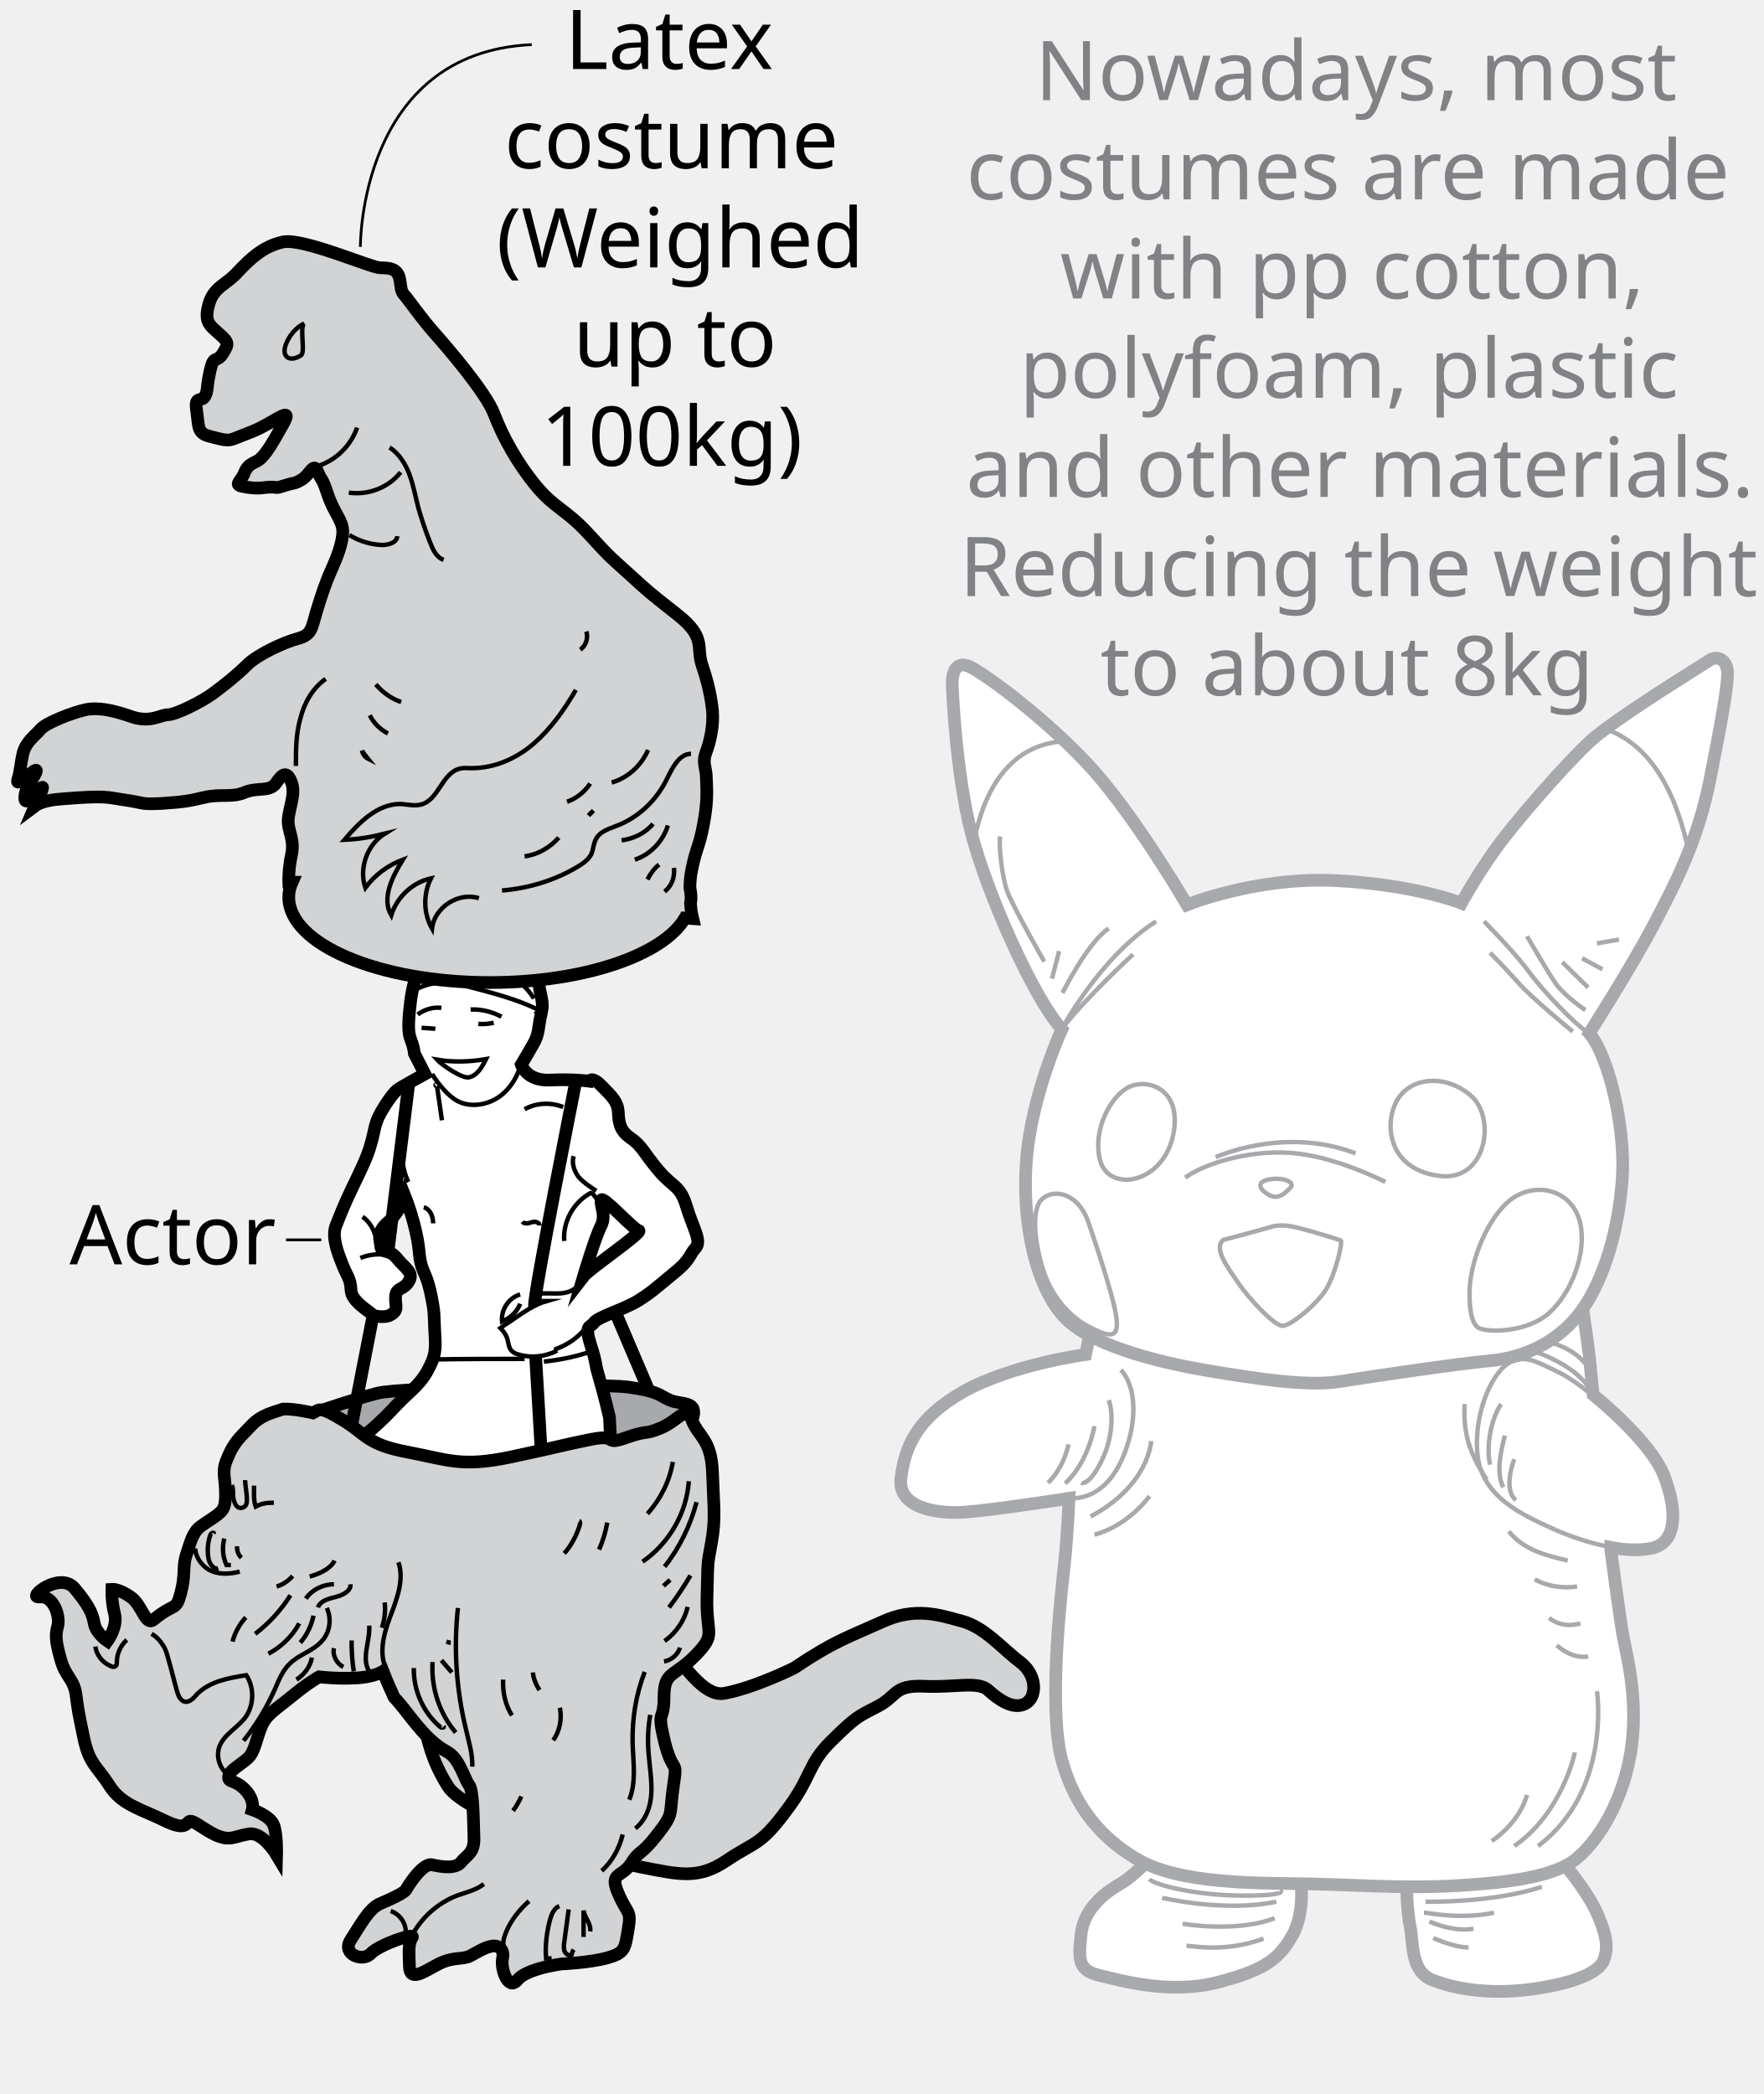
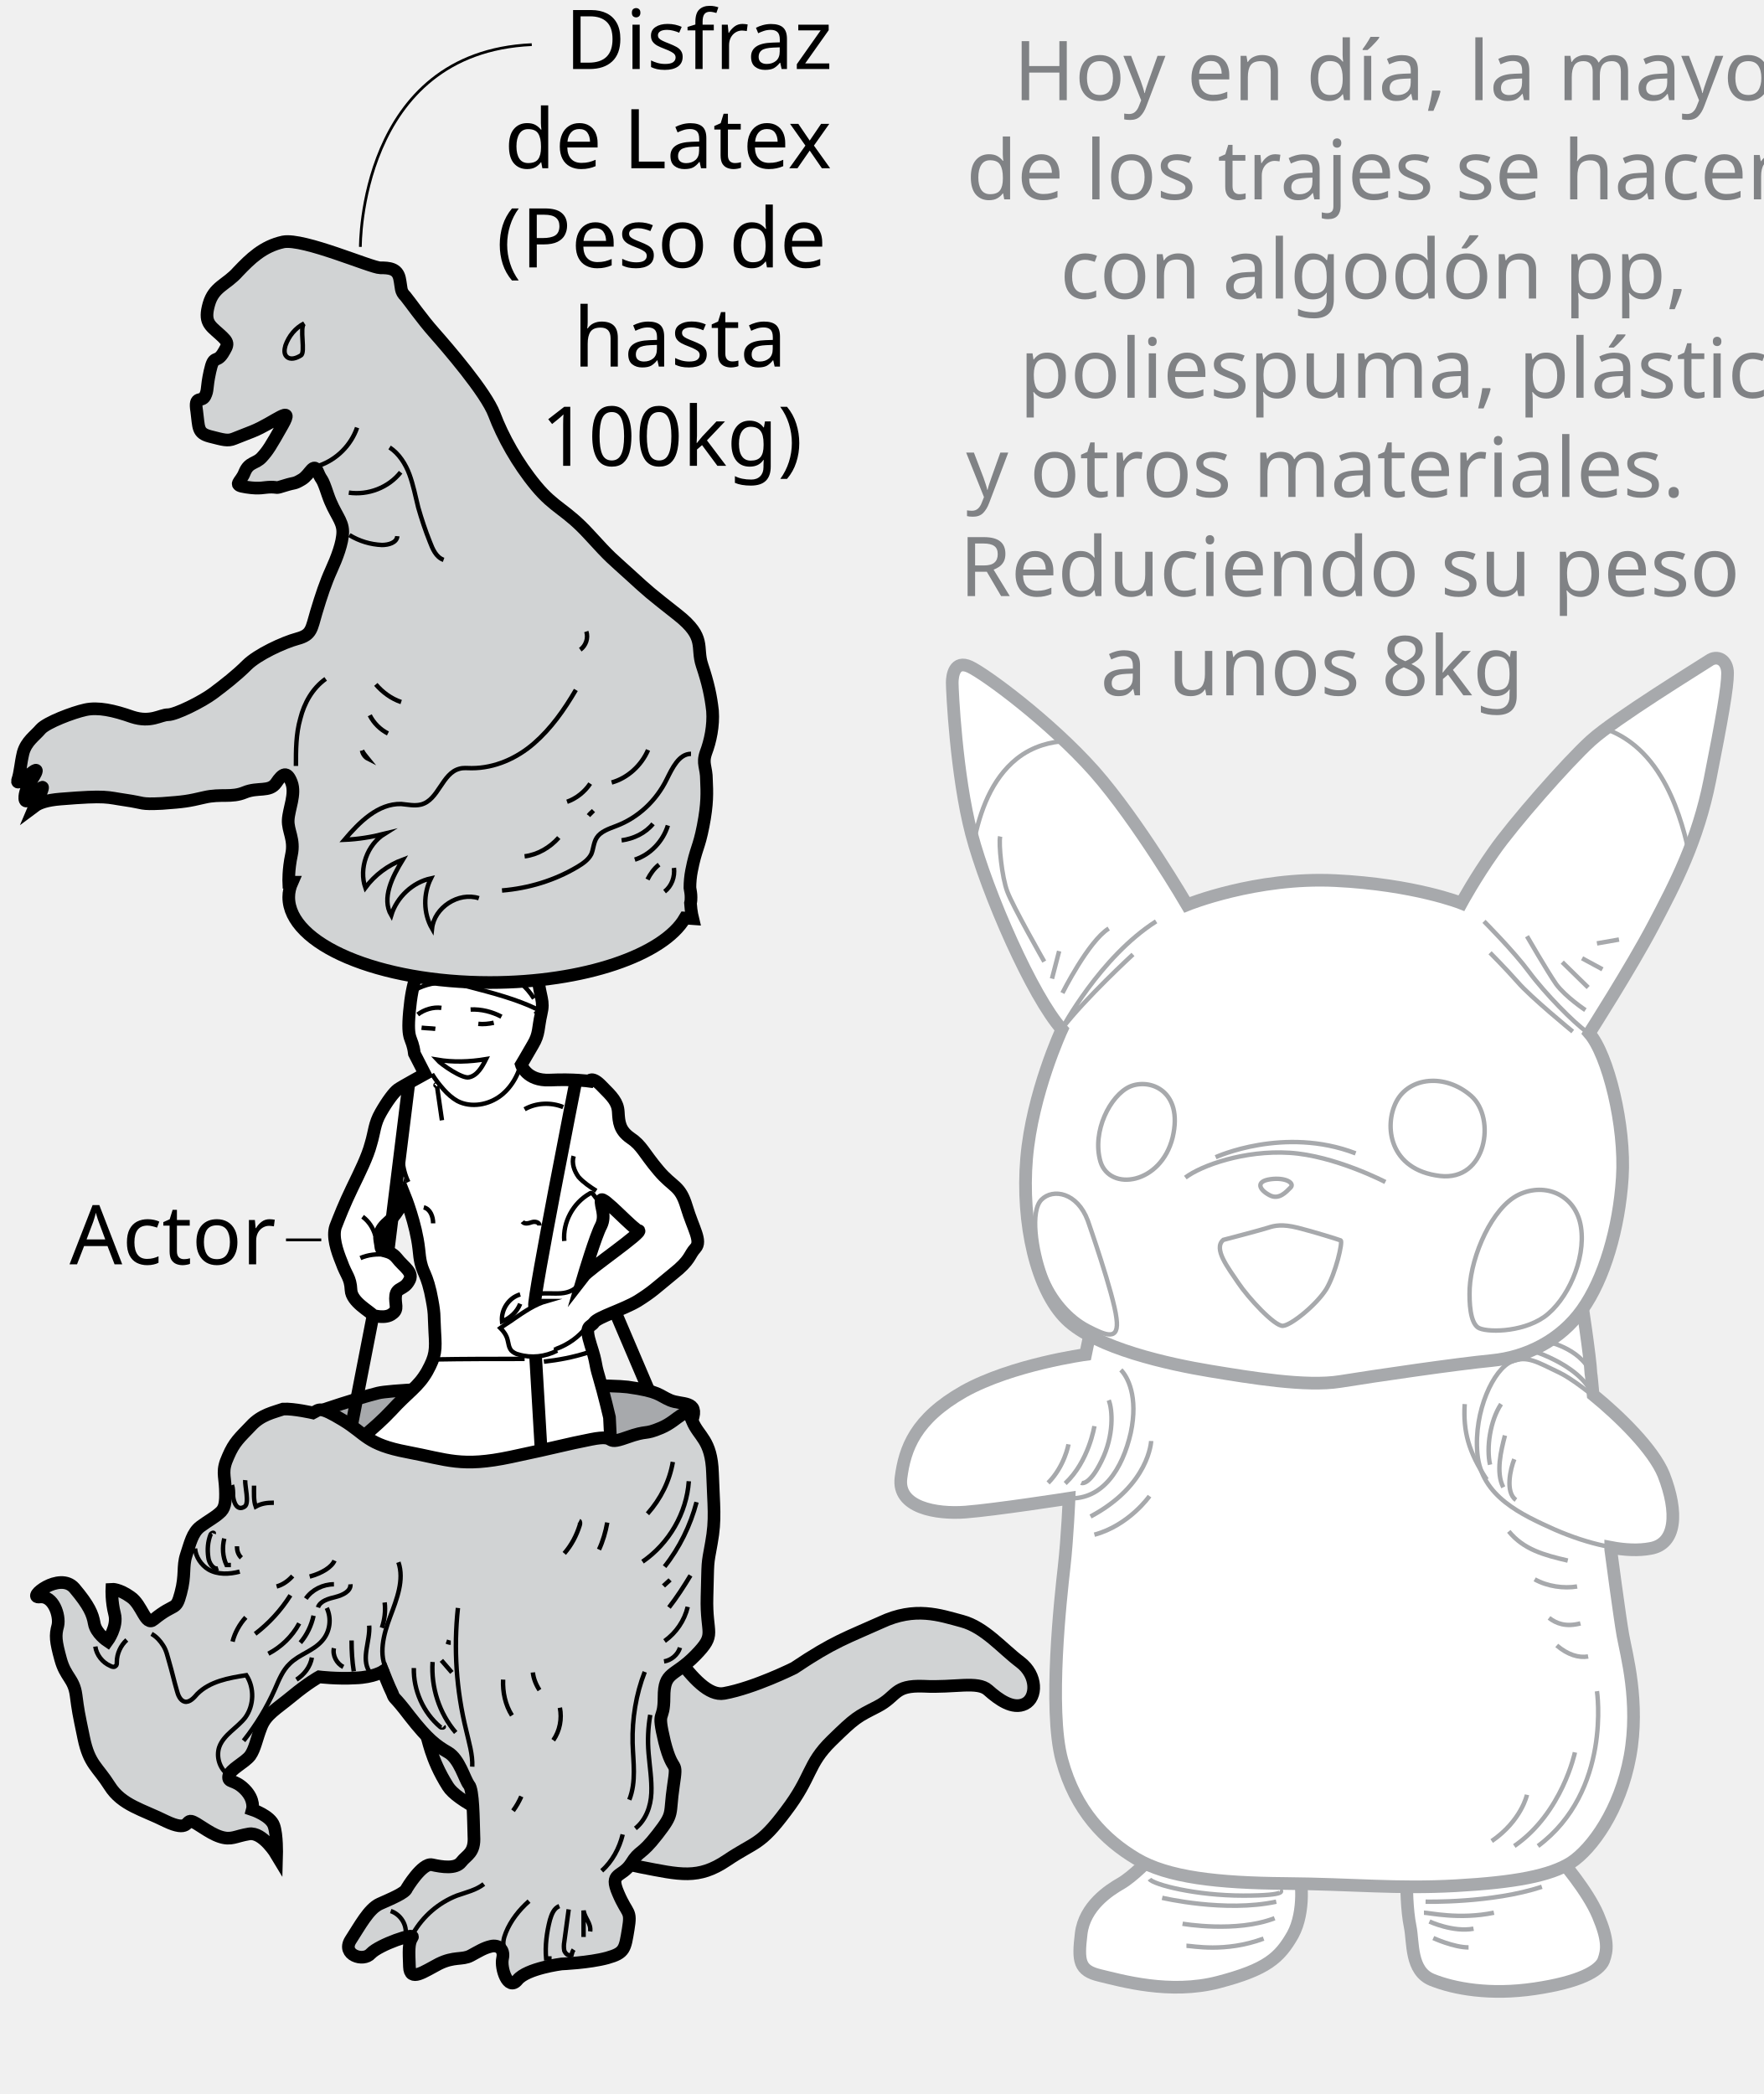
<svg xmlns="http://www.w3.org/2000/svg" version="1.1" id="Layer_1" x="0px" y="0px" viewBox="0 0 320 380" style="enable-background:new 0 0 320 380;" xml:space="preserve">
  <style type="text/css">
	.st0{fill:none;}
	.st1{fill:#A7A9AC;stroke:#000000;stroke-width:2.299;stroke-miterlimit:10;}
	.st2{fill:#D1D3D4;stroke:#000000;stroke-width:2.299;stroke-miterlimit:10;}
	.st3{fill:#FFFFFF;stroke:#000000;stroke-width:2.299;stroke-miterlimit:10;}
	.st4{fill:none;stroke:#000000;stroke-width:2.299;stroke-miterlimit:10;}
	.st5{fill:none;stroke:#000000;stroke-width:0.805;stroke-miterlimit:10;}
	.st6{fill:none;stroke:#000000;stroke-width:0.5;stroke-miterlimit:10;}
	.st7{font-family:'Roboto-Light';}
	.st8{font-size:15px;}
	.st9{fill:#FFFFFF;stroke:#A7A9AC;stroke-width:2.299;stroke-miterlimit:10;}
	.st10{fill:none;stroke:#A7A9AC;stroke-width:0.805;stroke-miterlimit:10;}
	.st11{fill:#808285;}
	.st12{font-family:'Roboto-LightItalic';}
	@keyframes baja{
		from{transform:translate(0,0);}
		to{transform:translate(0,86px);}
	}
	#animacion{
		  animation: baja 5s alternate infinite;
	}	
</style>
  <rect x="-92.8" y="16.9" class="st0" width="55.6" height="32.4" />
  <path class="st1" d="M58.5,255.9c0,0,6.1-2.1,10.1-3.1s39.6-1.8,45.3-1.1c5.8,0.8,5.6,1.5,7.7,2.4s5.3,0,4,3.6  c-1.4,3.6-12.6,13-22.7,14.5s-31.6,1.7-37.9-3.1C58.7,264.5,58.5,255.9,58.5,255.9z" />
  <path class="st2" d="M77.3,314.8c0.4,0.4,0.7,4.2,4,9.4c3.3,5.2,27.7,13.2,34.9,14.6c7.2,1.4,10.5,2.3,15.7-1.2  c5.2-3.5,6-2.6,10.7-8.9c4.8-6.3,3.9-8.5,8.3-12.8c4.4-4.3,4.6-4.3,8.3-6.2s2.9-3.9,8.4-3.7c5.6,0.3,9.8-1,11.7,0.7s4.5,3.6,6.7,2.5  s2.3-5.2-0.9-7.6s-6.4-6.3-10.5-7.4s-8.5-2.7-14.7,0.2c-6.2,2.8-8.5,3.4-15.8,8.3c0,0-7.2,3.6-12.7,4.6s-11.8-13.1-16.5-16.5  c-4.7-3.3-14.8-2.6-16.1-2.3C97.6,289,77.3,314.8,77.3,314.8z" />
  <path class="st3" d="M67.7,238.7c-0.5-0.7-3.9-2.4-4-4.6c-0.1-2.3-0.9-2.7-1.7-5c-0.9-2.2-1.7-4.7-1.1-6.5c0.7-1.8,1.6-4.1,3-7  c1.4-2.9,2.8-5.7,3.4-8c0.7-2.3,0.6-3.6,1.8-5.7c1.2-2.1,2.4-3.7,3.1-4.2s4.9-2.8,4.9-2.8l-1.9-3.7c-0.4-3.3-1.4-2-0.9-7.6  s1.6-7.8,3.1-10.3s1.3-4.4,5.3-5.6c4-1.2,8.1-0.4,10.8,2.4c2.7,2.8,3.7,3,4.1,7.1c0.4,4,1.2,4.3,0.6,6.8c-0.6,2.6-0.3,3.6-1.5,5.6  c-1.2,2.1-2.1,3.6-2.1,3.6s0.9,3,5.2,2.8c4.3-0.2,7.1,0.2,7.1,0.2s0.5-1,2.3,0.9c1.9,1.9,2.9,2.9,3,4.7s0.2,3.3,2.2,4.7  c2.1,1.4,2.4,2.7,5.1,5.9s3.9,2.6,5.1,6.6s2.8,6.2,1.6,7.5c-1.2,1.3-0.8,2.1-4.1,4.7c-3.3,2.7-3.7,3.2-6.4,4.9  c-2.7,1.6-7.2,2.9-7.9,3.9c-0.7,1-1.8,0.3-0.6,4.1c1.2,3.7,0.6,2.8,1.5,5.8s1.9,7.3,1.9,7.3l0.4,8.1c0,0-28.5,2.8-34.7,1.6  c-6.1-1.2-13.1-3.7-12.4-4.5s3.9-3,7.1-6.4c3.1-3.4,4.9-4.3,6.5-7.1c1.6-2.9,1.6-3.9,1.4-7.2s0.1-3-0.8-7.3c-1-4.3-1.7-3.2-2.1-7.8  c-0.5-4.5-2.5-9.5-2.5-9.5s-0.9,2.8-3.1,4.7s-1.4,3.1-1.3,4.4c0.1,1.3,1.5,0.4,2.9,2.1c1.3,1.7,3.2,2.6,2.2,4.2  c-0.9,1.6-2.2,1.1-2.4,2.6c-0.2,1.5,0.6,2.5-0.6,3.3C70,239.4,67.7,238.7,67.7,238.7z" />
  <path class="st4" d="M105.9,231.6c1-1.3,11-8.1,10-8.3s-6.6-6.5-6.8-5.5c-0.2,1,0.9,2.7,0,4.6C108.1,224.2,105.9,231.6,105.9,231.6z  " />
  <path class="st2" d="M56.8,256.4c1.2-0.6,1.1-1.3,5.4,1.3c4.3,2.6,4.3,4.4,11.7,5.8s9.8,2.8,18.8,0.9s9.5-2.2,14.6-3.2  c5-1,2.1,1.2,6.3-0.3c4.2-1.5,3.1-0.4,6.4-1.8s4.5-4.3,5.6-1.3c1.2,3,3.5,3.4,3.7,9.5s0.6,8.3-0.2,12.7s-0.6,2.9-0.8,9.8  c-0.2,7,1.8,6.6-2.1,10.6s-5.7,2.8-5.7,7.6c0,4.8-1.4,1.8,0.1,8.1c1.6,6.3,2.4,2.7,1.6,8c-0.8,5.4,0.2,4.8-2.9,8.8s-3.2,2.7-4.8,5.3  c-1.7,2.6-4,1.5-2.3,5.4c1.7,4,2.4,2.9,1.8,6.5s-0.6,4.3-3.8,5.2c-3.3,0.9-8.3,1.1-8.3,1.1s-6.3,0.8-8,2.9s-3.1-2.1-2.7-3.9  s-0.9-2.5-2.1-2.2c-1.3,0.3-2.2,0.9-3.7,1.7s-3,0.1-5.8,1.5c-2.7,1.4-5.2,3.3-5.3,0.5c-0.1-2.8-0.2-4.3,0.5-5.3s-6,1.3-7.5,2.9  c-1.4,1.6-5.3,0.2-3.7-2.4c1.7-2.6,3.3-5.7,5.3-6.6s4.7-2,4.9-2.8c0,0,2.8-4.7,4.6-4.3c1.8,0.4,4.3,0.8,5.3-0.5s2.5-1.6,2.3-4.7  c-0.1-3-0.1-8.4-0.9-9.3c-0.8-1-1.7-4.7-3.8-5.9c-2.1-1.2-3.7-2.4-6.9-6.5c-3.2-4.2-2.7-2.9-3.2-4.2c-0.6-1.2-1.7-4-1.7-4  s-1.7,1.1-5,1.2c-3.3,0.2-6.6-0.2-6.6-0.2s-2,1.1-4.9,3.5s-4.7,3.3-5.6,5.6c-0.9,2.3-1.1,3.9-2,5.2c-1,1.3-3.7,2.5-3.9,3.7  c-0.2,1.3,1,0.5,2.9,2.4s1.4,3.7,1.4,3.7s3.3,1.1,3.9,2.9c0.6,1.7,0.5,5.3,0.5,5.3s-2.5-4.2-5-3.8s-3.2,1.2-5.3,0.5  s-4.2-2.6-5.2-2.8s-0.4,2-4.6,0c-4.2-2.1-8-2.9-10.2-6.4s-3.7-3.9-4.7-8.7c-1-4.8-1-4.8-1.4-7.8s-1.9-3.2-2.8-6.5  c-0.9-3.3-1-4.3-0.5-6.1c0.4-1.8-0.8-5.5-3.3-5.2s3.6-4.7,6.3-1.6c2.7,3.2,3.3,4.7,3.6,6.4c0.3,1.8,2.4,3.2,2.4,3.2s1.9-2.6,1.3-4.9  s-0.5-4.5-0.5-4.5s1.3-0.1,3.4,1.4c2.1,1.4,2.7,5.4,4.2,4.1c3.9-3.2,4-1.4,4.9-4.8c0.9-3.3,0.3-4.8,1-6.9s1.1-4.1,2.6-5.2  s2.5-1.6,3.4-2.4c1-0.8,1.2-1.8,1.1-4.4c-0.1-2.5-0.7-3.3,0.5-5.9c1.1-2.6,2.1-3.4,4.1-5.5c1.9-2.1,4.2-2.5,5.9-3.1  C53.3,255.6,56.8,256.4,56.8,256.4z" />
  <path class="st5" d="M72.3,283.5c1.1,3.2-0.3,6.7-1.5,9.9c-1.2,3.2-2.2,6.9-0.5,9.9" />
  <path class="st5" d="M67,295c0.2,2.8-1.5,5.9,0,8.3" />
  <path class="st5" d="M63.8,297.7c0,1.9,0.1,3.7,0.4,5.6" />
  <path class="st5" d="M60.6,299.1c-0.3,1.3,0.5,2.8,1.7,3.4" />
  <path class="st5" d="M69.8,290.8c0.2,1.5,0,3.1-0.5,4.6" />
  <path class="st5" d="M41.2,321.9c-1.4-1.1-2-3.2-1.4-4.9c0.8-2.2,3.2-3.4,4.7-5.3c1.6-2.2,1.7-5.4,0.2-7.7c-3.2,0.5-6.6,1.1-8.9,3.4  c-0.6,0.7-1.4,1.6-2.3,1.4c-0.8-0.2-1.2-1.2-1.4-2c-0.5-1.7-0.9-3.5-1.4-5.2c-0.3-1-0.5-2.1-1.1-3c-0.5-0.8-1.2-1.6-2.1-2.1" />
  <path class="st5" d="M23,297.6c-1.1,1-1.8,2.5-1.8,4c0,0.3,0,0.6-0.2,0.7c-0.2,0.3-0.7,0.2-1,0c-1.4-0.6-2.5-2-2.7-3.5" />
  <path class="st5" d="M44.2,315.9c2.3-2.9,4.2-6,5.7-9.4c0.7-1.6,1.4-3.4,2.7-4.6c1.7-1.7,4.3-2.3,5.9-4.2c1.4-1.6,1.7-4,0.8-5.9" />
  <path class="st5" d="M54.3,294.6c-1.3,2.4-3.3,4.3-5.6,5.5" />
  <path class="st5" d="M53.8,304.8c1.4-0.9,2.5-2.3,2.8-4" />
  <path class="st5" d="M54.5,298.1c1.2-1.4,2-3.1,2.4-4.9" />
  <path class="st5" d="M46.3,296.5c2.5-1.9,4.7-4.3,6.4-7" />
  <path class="st5" d="M55.5,290.1c1.1-1.6,3.1-2.6,5.1-2.6" />
  <path class="st5" d="M57.7,291.7c0.4-1.2,2-1.6,3.2-1.9s2.8-1,2.7-2.3" />
  <path class="st5" d="M60.7,283.2c-0.5,1.2-2.3,2.3-4.5,2.9" />
  <path class="st5" d="M53.1,286c-0.8,0.9-1.8,1.6-2.9,1.9" />
  <path class="st5" d="M44.6,293.5c-1.1,1.2-2,2.8-2.4,4.4" />
  <path class="st5" d="M35.4,281c0.1,1.5,1.1,3,2.4,3.8c1.7,1,3.8,0.9,5.7,0.4" />
  <path class="st5" d="M46.1,269.6c0,1.3-0.1,2.7,0.3,3.8c1.1-0.6,2.1-0.7,3.3-0.7" />
  <path class="st5" d="M42.1,269.5c0.2,0.6,0.2,1.3,0.2,2c0.1,1.1,0.7,2.8,2.1,1.9c0.9-0.6,0-3.8,0.1-4.8" />
  <path class="st5" d="M38.8,278.3c0.1-0.3-0.5-0.1-0.6,0.2c-0.5,1.3-0.6,2.7-0.4,4.1c0.1,1,0.9,2.3,1.8,2" />
  <path class="st5" d="M40.7,279.2c-0.4,1.6-0.3,3.3,0.4,4.8c0.3,0,0.5,0,0.8,0" />
  <path class="st5" d="M43,280.6c0,0.8,0.2,1.5,0.8,2.1" />
  <path class="st5" d="M83.1,291.8c-0.8,7.4-0.3,14.9,1.5,22.2c0.5,2.2,1.2,4.4,1.1,6.6" />
  <path class="st5" d="M75.1,302.7c-0.1,4,1.7,8.1,4.8,10.7c0.2,0.2,0.8,0.1,0.6-0.1" />
  <path class="st5" d="M78.5,301.6c-0.3,4.6,1.2,9.3,4.2,12.8" />
  <path class="st5" d="M80.1,301.3c0.6,0.7,1.3,1.5,1.9,2.2" />
  <path class="st5" d="M81,297.9c0.3,0.1,0.5,0.2,0.8,0.2" />
  <path class="st5" d="M125,268.8c-0.4,5.8-3.6,11.3-8.4,14.6" />
  <path class="st5" d="M126.4,272.6c-1.1,4.2-3.1,8.3-5.8,11.7" />
  <path class="st5" d="M122.1,265.3c-0.6,3.5-2.2,6.7-4.6,9.4" />
  <path class="st5" d="M125.3,285.9c-1.2,2-2.5,4-3.9,5.8" />
  <path class="st5" d="M124.8,291.6c-0.6,2.5-2.1,4.7-4.2,6.2" />
  <path class="st5" d="M123.4,299c-0.4,1.3-1.6,2.3-2.9,2.5" />
  <path class="st5" d="M121.6,286.7c-0.4,0.4-0.8,0.7-1.2,1.1" />
  <path class="st5" d="M117,303.4c-1.6,4.1-2.3,8.5-2.2,12.9c0.1,3.5,0.7,7-0.6,10.3" />
  <path class="st5" d="M118,311.2c-0.4,2.3-0.5,4.6-0.3,7s0.6,4.8,0.5,7.2s-1,4.9-2.9,6.4" />
  <path class="st5" d="M113,332.9c-0.6,2.5-1.9,4.9-3.8,6.6" />
  <path class="st5" d="M101.5,345.9c-1,0.4-1.4,1.5-1.7,2.5c-0.6,2.3-0.9,4.7-0.7,7c0.3,0,0.7,0,1,0" />
  <path class="st5" d="M103.2,346.5c-0.3,2-0.5,3.9-0.8,5.9c-0.1,0.5-0.1,1.1,0,1.6c0.2,0.5,0.7,1,1.3,0.8c0.1-0.4,0.2-0.7,0.4-1" />
  <path class="st5" d="M105.9,351.5c0-1.6,0-3.2,0-4.8c0.2,1.4,1.4,2.3,1.2,3.8" />
  <path class="st5" d="M91.3,304.8c-0.1,2.3,0.4,4.6,1.6,6.5" />
  <path class="st5" d="M96.7,303.5c0.1,1.1,0.6,2.3,1.2,3.2" />
  <path class="st5" d="M101.6,309.9c0.4,2,0,4.2-1.2,5.9" />
  <path class="st5" d="M94.6,326c-0.4,0.9-0.9,1.8-1.5,2.6" />
  <path class="st5" d="M75,350.8c1.8-3.1,4.6-5.5,7.9-6.8c1.7-0.6,3.5-1,4.9-2.1" />
  <path class="st5" d="M91.6,353.7c-0.5-0.9-0.2-2,0.2-3c0.9-2.2,2.4-4.1,4.2-5.7" />
  <path class="st5" d="M70.9,346.8c1.8,0.6,3,2.5,2.7,4.4" />
  <path class="st5" d="M105.1,276c0.2,0.1,0.2,0.5,0.1,0.8c-0.6,1.9-1.5,3.6-2.8,5.1" />
  <path class="st5" d="M110.2,276.3c-0.3,1.7-0.8,3.4-1.5,4.9" />
  <path class="st5" d="M102.4,225.2c-0.3-3.4,1.6-6.9,4.6-8.6c0.1-0.1,0.2-0.1,0.3-0.1c0.2,0,0.3,0.2,0.4,0.3c0.3,0.4,0.6,0.8,1,1.2" />
  <path class="st5" d="M94.8,221.7c0.4,0.5,1.1,0.3,1.7,0.1s1.4,0,1.4,0.6" />
  <path class="st5" d="M76.9,219.1c1.2,0.3,1.7,1.7,1.7,2.9" />
  <path class="st5" d="M65.8,220.8c1.1,0.8,1.9,2,2.3,3.4" />
  <path class="st5" d="M65.4,228.3c1.4-0.6,3-0.8,4.6-0.6" />
  <path class="st5" d="M78.4,194.9c0.6,1,1.3,1.9,2.1,2.8c0.7,0.8,1.6,1.6,2.5,2.1c2.5,1.3,5.7,0.7,7.9-1s3.5-4.4,4-7.2" />
  <path class="st5" d="M74.7,180c1.7-1.1,3.8-1.7,5.8-1.7c1.6,0,3.2,0.4,4.7,0.8c4.2,1.1,8.5,2.2,12.4,4.1c0,0.2-0.3,0.5-0.5,0.3" />
  <path class="st5" d="M88.9,173.9c0.5-0.9,1.8-0.6,2.7,0c1.6,1,3,2.4,4.1,4" />
  <path class="st5" d="M84.3,175.4c4.8-0.8,10,1.6,12.6,5.8" />
  <path class="st5" d="M92,171.7c1.6,0.4,2.9,1.6,3.5,3.1" />
  <path class="st5" d="M85.4,183.2c1.9-0.1,3.9,0.4,5.6,1.3" />
  <path class="st5" d="M75.8,184.1c1.2-0.9,2.8-1.4,4.3-1.2" />
  <path class="st5" d="M86.8,185.8c0.9,0.1,1.9,0,2.8-0.2" />
  <path class="st5" d="M76.5,186.5c0.8,0.1,1.7,0.1,2.5,0.2" />
  <path class="st5" d="M79.3,192.3c2.9,0.5,5.9,0.4,8.9-0.1c-0.7,1.4-1.6,3-3.1,3.3C83.9,195.8,80.1,193.2,79.3,192.3z" />
  <path class="st5" d="M79.1,197c-0.1,0.1-0.1-0.2,0-0.2s0.2,0.1,0.2,0.3c0.3,2.1,0.6,4.2,0.9,6.2" />
  <path class="st5" d="M95.2,201.3c2.1-1.2,4.8-1.3,7-0.4" />
  <path class="st5" d="M104.1,209.8c-0.4,1.3,0.1,2.7,0.9,3.8c0.9,1,2.1,1.8,3.2,2.5" />
  <path class="st5" d="M74.1,214.5c-1.2-2.5-1.4-5.4-0.6-8.1" />
  <path class="st5" d="M78.7,246.7c5.5-0.1,11-0.1,16.5-0.1" />
  <path class="st5" d="M98.7,247.1c2.7-0.3,5.3-0.8,7.8-1.6" />
  <path class="st5" d="M106.5,240.7c-1.4,1.9-3.4,3.3-5.6,4.1c0-0.1,0-0.2,0-0.3" />
  <path class="st5" d="M94.4,234.9c-2.1,0.6-3.5,2.8-3.3,4.9c1.5-0.6,2.7-1.7,3.3-3.2" />
  <path class="st5" d="M101.1,245.1c-2.1,1.1-4.7,1.4-7,0.7c-0.5-0.1-1-0.4-1.3-0.7c-0.5-0.6-0.5-1.3-0.7-2c-0.2-0.8-0.7-1.5-1.3-2.1  c0.8-0.6,1.7-1.1,2.5-1.7c1.9-1.3,3.8-2.6,5.9-3.2c-0.3,0-0.7,0-1,0" />
  <path class="st5" d="M97.7,234.8c1.3-0.2,2.7,0,4.1-0.1s2.8-0.7,3.4-1.9" />
  <line class="st4" x1="98.2" y1="263.2" x2="97.2" y2="246.2" />
  <path class="st4" d="M97,237c-0.3-1.4,7.5-40.8,7.5-40.8" />
  <line class="st4" x1="74.2" y1="196.5" x2="70.4" y2="227.2" />
  <line class="st4" x1="67.7" y1="238.7" x2="63.8" y2="258.7" />
  <line class="st4" x1="111.7" y1="238.2" x2="117.8" y2="252.5" />
  <line class="st6" x1="51.9" y1="225" x2="58.3" y2="225" />
  <text transform="matrix(1 0 0 1 12.6177 229.4367)" class="st7 st8">Actor</text>
  <g>
    <g>
      <path class="st9" d="M209,336.8c-0.1,0.4-3.5,3.8-5.6,5s-6.6,4.1-7.2,9.1c-0.6,5-0.4,6.7,3.4,7.6c3.8,0.9,12.7,3.5,21.5,1.2    s11.1-4.4,13.5-8.6c2.3-4.2,1.6-10.7,1-11.1C235.1,339.4,209,336.8,209,336.8z" />
      <path class="st9" d="M255.3,340.4c-0.1,1.8,0,6.3,0.6,9.2c0.6,2.9,0,8.1,4,9.7c4,1.6,10.5,2.8,18.6,1.6s11.7-3.2,12.5-5.1    c0.7-1.9,0.9-3.7-1-8.2s-6.7-10-6.7-10L255.3,340.4z" />
      <path class="st9" d="M301.9,267.6c-1.9-4.6-7.9-10.5-12.8-14.5c-0.2-2-0.3-3.4-0.4-3.9c-0.1-2.8-1.8-13.8-1.8-13.8l-89.2,7    l-0.7,3.4c0,0-13.3,1.8-22.1,6.7c-8.8,5-10.7,10.3-11.4,15.7c-0.7,5.4,6.4,6.6,11.7,6.2s18.8-2.5,18.8-2.5s-0.3,7.2-0.9,12.5    c-0.6,5.3-2.9,25.8-0.4,35s7.8,14.5,13.5,17.9s14.8,4.4,27.1,4.5s20.2,1,30.9,0.4c10.7-0.6,17.1-1.8,20.9-4.2    c3.8-2.5,8.9-9.5,10.7-19.3c1.8-9.8-0.7-18.6-1.3-22c-0.6-3.4-2.2-15.5-2.2-15.5s0-0.1,0-0.4c2.6,0.5,5.1,0.6,7.2,0.2    C304.2,280.2,304.6,274.5,301.9,267.6z" />
      <path class="st10" d="M203.4,248.6c1.2,1.2,3.2,4.8,1.8,11.4c-1.5,6.6-5.1,12.2-11.3,11.9" />
      <path class="st10" d="M274.3,247.1c-3.2,1.3-6.9,8.9-6.2,16.7c0.7,7.8,8.1,11.1,14.1,13.8c6,2.6,12.3,4.1,17.1,3.4    c4.8-0.7,5.3-6.4,2.5-13.3S287,251,283,249.1S277.1,245.9,274.3,247.1z" />
      <path class="st9" d="M215.4,164.2c0,0-8.8-15.1-16.8-24.2c-8.1-9.1-19.8-17.7-22.6-19s-3.2,1.6-3.2,2.9s0.7,16.7,3.5,27.4    s11.1,29.6,16.4,35.5c0,0-5.4,11.6-6.4,23.4s1.8,23.9,7.2,29.2s18.8,8.2,26.1,9.4s17.4,2.9,23.6,1.9c6.2-1,21.2-3.2,27.5-3.8    c6.3-0.6,12.5-3.7,16.4-9.2c4-5.6,6.7-14.7,7.3-24c0.6-9.4-2.6-22.3-6-26.2c0,0,7.6-11.9,11.6-19.5s8.1-15.4,10.3-26.5    c2.2-11.1,3.2-16.8,3.2-19.3s-1.9-3.4-3.4-2.3c-1.5,1-17,10.5-21.4,14.5s-14.2,15.2-17.6,20.1c-3.4,4.8-5.9,9.4-5.9,9.4    s-8.5-3.4-22.9-4.1S215.4,164.2,215.4,164.2z" />
      <path class="st10" d="M313.4,122c0-2.5-1.9-3.4-3.4-2.3c-1.3,0.9-12.9,8-18.9,12.5c3.1,1,7.1,3.4,10.3,8.7c2.7,4.4,4.2,9.7,5,13.4    c1.5-3.9,2.9-8.1,3.8-13C312.4,130.2,313.4,124.5,313.4,122z" />
      <path class="st10" d="M176,121c-2.8-1.3-3.2,1.6-3.2,2.9s0.7,16.7,3.5,27.4c0.1,0.5,0.3,1,0.4,1.6c1.1-5.6,3.2-11.5,7.8-15.2    c3-2.4,6.4-3.1,8.7-3.2C186,127.6,178.2,122,176,121z" />
      <path class="st10" d="M287.9,187.2c-2.2-1.5-7.6-7-10.4-10.8s-8.2-9.2-8.2-9.2" />
      <path class="st10" d="M212.8,206.4c2-8.5-4.2-10.8-7.8-9.2c-3.5,1.6-6.9,8.1-5.3,13.6C201.4,216.3,210.7,214.9,212.8,206.4z" />
      <path class="st10" d="M267,198.9c-4.8-4.2-11.3-3.4-13.6,1s-1.3,12.4,7.9,13.5C269.8,214.4,271.5,202.9,267,198.9z" />
      <path class="st10" d="M230.4,216.9c-1.9-1-2.6-2.5,0.1-2.9c2.8-0.4,4.5,0.7,3.7,1.5S232.1,217.8,230.4,216.9z" />
      <path class="st10" d="M215.1,213.7c2.9-2.2,10.7-5,18.9-4.5s17.4,5.3,17.4,5.3" />
      <path class="st10" d="M222,225c0,0,6.9-1.8,8.1-2.2c1.2-0.4,2.6-0.7,5.4,0c2.8,0.7,7.3,2.1,7.8,2.3c0.4,0.3-0.9,5.9-2.6,8.8    c-1.8,2.9-6.4,6.6-7.9,6.7c-1.5,0.1-6.3-5.1-8.1-7.8S220.1,226.6,222,225z" />
      <path class="st10" d="M197.4,221.5c-1.9-5.1-6.3-5.9-8.4-3.8c-2.1,2.1-1,9.2,0.6,13.6s4.8,7.8,7.9,9.4c3.1,1.6,5.7,2.8,5.1-1.5    C202.1,234.9,197.4,221.5,197.4,221.5z" />
      <path class="st10" d="M266.7,233.8c0.3-6,4.1-14.7,8.9-17s10.4,0,11.3,5.9s-2.5,13.3-6.7,16.3c-4.2,2.9-10.7,2.8-12,1.9    C266.8,239.9,266.6,236.5,266.7,233.8z" />
      <path class="st10" d="M277.1,244.8c0,0,9.5,2.6,11.9,8.3" />
      <path class="st10" d="M280.5,243.4c0,0,6.1,1.1,8.2,5.7" />
      <path class="st10" d="M265.8,254.8c-0.3,5,0.7,8.7,4,13.7" />
      <path class="st10" d="M272.4,254.8c-2,3-2.7,8-2,11" />
      <path class="st10" d="M273.1,260.5c-0.7,2.7-1.7,6.7-0.3,9.4" />
      <path class="st10" d="M274.8,264.8c-0.7,1.7-1.7,6,0.3,7.4" />
      <path class="st10" d="M201.2,254.1c0.7,1.7,1,6.4-1.3,11c-2.3,4.7-3.7,4-3.7,4" />
      <path class="st10" d="M198.6,258.8c0,0-1,6.4-5.3,10.4" />
      <path class="st10" d="M193.9,262.1c0,0-0.7,4-3.7,7" />
      <path class="st10" d="M273.8,277.9c2.7,3.3,6.4,4.3,10.7,5.3" />
      <path class="st10" d="M278.5,286.6c2.3,1.3,5.3,1.7,7.7,1.3" />
      <path class="st10" d="M281.1,293.6c1.3,1,3,1.7,5.7,1" />
      <path class="st10" d="M282.5,298.6c2,1.7,4,2.3,5.7,2" />
      <path class="st10" d="M289.8,306.9c0,0,2.7,18.1-10.7,28.1" />
      <path class="st10" d="M285.8,318c0,0-2.3,11-11,17" />
      <path class="st10" d="M277.1,325.7c0,0-1,4.7-6.4,8.4" />
      <path class="st10" d="M208.9,261.5c0,0-0.3,8-11,13.7" />
      <path class="st10" d="M208.6,271.5c0,0-3.7,5.3-10,7" />
      <path class="st10" d="M220.6,210c0,0,12.4-5.7,25.4-0.7" />
      <path class="st10" d="M270.4,172.9c0,0,2.7,2.7,5,5.3c2.3,2.7,10,9,10,9" />
      <path class="st10" d="M277.1,169.9c0,0,3.7,6.4,5.3,8.7c1.7,2.3,5.3,4.7,5.3,4.7" />
      <line class="st10" x1="283.5" y1="174.6" x2="288.2" y2="179.2" />
      <line class="st10" x1="287.1" y1="173.9" x2="290.8" y2="175.9" />
      <line class="st10" x1="289.8" y1="171.2" x2="293.8" y2="170.5" />
      <path class="st10" d="M181.5,151.8c-0.3,1.3,0.3,7.4,1.3,10c1,2.7,6.7,12.7,6.7,12.7" />
      <line class="st10" x1="192.2" y1="172.6" x2="190.9" y2="177.6" />
      <path class="st10" d="M201.2,168.5c-3.7,2.3-8.4,11.7-8.4,11.7" />
      <path class="st10" d="M205.6,173.2c0,0-8.7,8-12.9,13.5c0,0,6.9-13,17.1-19.5" />
      <path class="st10" d="M208.6,341c0.7,1,8.4,3,17,3s6.7-1,6.7-1" />
      <path class="st10" d="M210.9,344.4c0,0,11.4,2.7,20.7,0.7" />
      <path class="st10" d="M214.6,349.1c0,0,9.7,1.7,16.7-1" />
      <path class="st10" d="M215.3,353.1c1,0,7,1.3,14-1.3" />
      <path class="st10" d="M258.7,345.1c0,0,12,0.3,21.1-2.7" />
      <path class="st10" d="M258.4,347.1c1,0,6.4,1.3,12.7,0" />
      <path class="st10" d="M259.4,348.7c0,0,4.3,2,8,1.3" />
      <path class="st10" d="M260.1,351.7c0,0,3.7,1.7,6.4,1.7" />
    </g>
  </g>
  <rect x="172.1" y="6.9" class="st0" width="137.5" height="147.6" />
-   <text transform="matrix(1 0 0 1 183.9472 18.1756)" class="st11 st7 st8"> Nowadays, most </text>
-   <text transform="matrix(1 0 0 1 175.3486 36.1756)" class="st11 st7 st8">costumes are made </text>
-   <text transform="matrix(1 0 0 1 192.3661 54.1756)" class="st11 st7 st8">with pp cotton, </text>
-   <text transform="matrix(1 0 0 1 185.0126 72.1756)" class="st11 st7 st8">polyfoam, plastic </text>
-   <text transform="matrix(1 0 0 1 175.312 90.1756)" class="st11 st7 st8">and other materials. </text>
-   <text transform="matrix(1 0 0 1 174.1367 108.1756)" class="st11 st7 st8">Reducing the weight </text>
-   <text transform="matrix(1 0 0 1 199.6757 126.1756)" class="st11 st7 st8">to about 8kg</text>
+   <text transform="matrix(1 0 0 1 183.9472 18.1756)" class="st11 st7 st8">Hoy en día, la mayoría</text>
+   <text transform="matrix(1 0 0 1 175.3486 36.1756)" class="st11 st7 st8">de los trajes se hacen</text>
+   <text transform="matrix(1 0 0 1 192.3661 54.1756)" class="st11 st7 st8">con algodón pp,</text>
+   <text transform="matrix(1 0 0 1 185.0126 72.1756)" class="st11 st7 st8">poliespuma, plástico</text>
+   <text transform="matrix(1 0 0 1 175.312 90.1756)" class="st11 st7 st8">y otros materiales.</text>
+   <text transform="matrix(1 0 0 1 174.1367 108.1756)" class="st11 st7 st8">Reduciendo su peso </text>
+   <text transform="matrix(1 0 0 1 199.6757 126.1756)" class="st11 st7 st8">a unos 8kg</text>
  <g id="animacion">
    <g>
      <path class="st5" d="M47.5,55.2c0.5-2.4,2.3-4.5,4.7-5.2" />
      <path class="st5" d="M51.7,46.7c1.3-0.7,2.9-1.1,4.4-1" />
      <path class="st5" d="M63,49.2c0.9,0.4,1.7,1,2.4,1.8" />
      <path class="st5" d="M68.6,54.9c1.2,0.7,2.1,1.8,2.7,3" />
      <path class="st5" d="M118.7,163.2c-0.9,0.6-1.7,1.3-2.6,1.9" />
      <path class="st5" d="M111.8,160.2c-0.5,2.1-2.1,4-4.1,4.8" />
      <path class="st5" d="M105.9,168.9c-0.6,0.3-1.2,0.5-1.8,0.8" />
      <path class="st5" d="M103.2,163.4c0.4-1.2,1.3-2.3,2.4-2.9" />
      <path class="st5" d="M111,167.6c0.9,0.2,1.9-0.6,2-1.5" />
      <path class="st5" d="M114.9,158.9c0.4-0.2,0.8-0.4,1.2-0.6c-0.4,0.1-0.8,0.2-1.2,0.3" />
      <g>
        <path class="st2" d="M128.1,136.6c0.8-2.1,1.4-4.9,1.2-7.6c-0.3-2.7-0.8-5-1.9-8.3c-1.1-3.3,0.8-5-4.4-9.1     c-5.2-4.1-5.2-4.1-8.7-7.3c-3.5-3.2-3.2-2.7-7.4-7.3c-4.2-4.6-6.2-4.7-9.6-8.8c-3.4-4.1-6.1-9-7.6-13s-8.6-12.2-10.9-14.8     s-4.3-5.5-5.2-6.6c-1-1-0.7-1.4-1.1-3.3c-0.4-1.8-1.9-1.9-3.5-1.9s-13.9-5.4-17.6-4.7c-3.7,0.8-6,3.1-8.2,5.4     c-2.1,2.4-4.4,2.7-5.3,5.9c-0.9,3.2,0.1,3.8,1.9,5.4c1.8,1.6,1.7,1.8,0.6,3.6c-1.2,1.8-1.6,0-2.3,3.2s-0.3,3.3-0.9,4.5     c-0.6,1.2-2-0.3-1.5,2.7c0.4,3,0.1,4,2.4,4.6c2.4,0.6,3.2,0.9,4.4,0.4s-0.7,0.3,3.3-1.3c4-1.6,7.7-5.1,5.5-1.2s-2.7,4.7-3.8,5.9     c-1.1,1.2-2.3,0.8-3.1,2.7c-0.7,1.9-2.4,2.3,0.3,2.7c2.6,0.4,3.1,0,4.5,0s0.6,0.3,2.5-0.3c1.9-0.6,1.6-0.2,3.1-1.1     s2.1-3.3,2.9-1.3c0.8,1.9,0.6,0.5,1.8,4.1c1.2,3.5,2.7,4.6,2.7,6.7c0,2-1.1,4.8-2.1,7s-1.8,4.6-2.7,7.6s-0.8,4.1-3.4,4.8     c-2.6,0.7-7.3,2.9-9.2,4.8c-1.9,1.9-4.1,3.6-6.1,5.1s-6.8,3.9-8.2,3.9s-3.1,1.5-6.5,0.4c-3.4-1.2-6.2-1.8-8.5-1.3s-7,2.3-8.1,3.5     c-1.1,1.3-2.6,2.2-3.2,4.3c-0.5,2.1-0.5,3.5-1,5c-0.4,1.5,3.5-2.6,3.4-1.7s-2.2,3-2.1,5c0.1,2,3.6-3.2,3.2-1.8     c-0.2,0.8-0.9,2-1.4,3.2c0.8-0.6,2.2-1.1,4.7-1.3c8.6-0.7,8.3-0.3,11.8,0.2s2.5,0.8,6.6,0.6c4.1-0.3,4.7-0.4,7.7-1.1     s4.9,0.1,7.3-0.9c2.4-1,4.5,0,5.7-1.7c1.2-1.8,2-2.2,2.8-0.1c0.8,2.1-0.5,4.8-0.6,6.8s1.2,3.5,0.6,6.3c-0.6,2.8-0.5,5-0.5,5H53     c-0.4,0.9-0.6,1.8-0.6,2.7c0,8.6,16.4,15.5,36.5,15.5c17.1,0,31.5-5,35.4-11.7l1.4,0.1c0,0-0.3-1.2-0.4-2.8     c0.1-0.4,0.1-0.7,0.1-1.1c0-0.6-0.1-1.1-0.2-1.7c0-1,0.1-2.1,0.3-3.1c0.8-4.1,1.3-4,2.1-8.1c0.8-4.1,0.7-6.1,0.6-8.4     C128.2,139.2,127.4,138.6,128.1,136.6z" />
        <path class="st5" d="M55.2,58.7c-1.6,0.8-2.8,2.3-3.4,4c-0.2,0.7-0.3,1.5,0.2,2c0.7,0.7,1.8,0.3,2.6-0.2     C55.5,64,54.3,59.4,55.2,58.7z" />
        <path class="st5" d="M125.4,136.8c-2.2,0-3.4,2.6-4.4,4.6c-1.9,3.9-5.2,7-9.2,8.5c-1.3,0.5-2.8,1-3.5,2.1c-0.6,0.9-0.6,2.1-1,3     c-0.5,1-1.5,1.7-2.5,2.3c-4.2,2.5-8.9,3.9-13.7,4.3" />
        <path class="st5" d="M104.5,125.2c-2.1,3.6-4.5,7-7.6,9.7c-3.1,2.7-7.1,4.5-11.3,4.5c-0.8,0-1.5-0.1-2.2,0.1     c-3.2,0.8-3.8,5.7-7,6.5c-1.2,0.3-2.4,0-3.6-0.1c-4.2-0.1-7.6,3.3-10.3,6.5c2.5-0.1,4.9-0.5,7.3-1.1c-3.2,2-4.7,6.3-3.5,9.8     c1.7-2.3,4.1-4.1,6.8-5.1c-1.9,3.1-3.9,7-2.1,10.1c1-3.3,3.9-6,7.2-6.7c-1.4,2.8-1.4,6.3,0.2,9.1c0.4-3.8,4.8-6.7,8.5-5.5" />
        <path class="st5" d="M117.6,136.1c-1.2,2.8-3.7,5.1-6.6,5.9" />
        <path class="st5" d="M107.1,142.2c-1,1.5-2.5,2.7-4.2,3.3" />
        <path class="st5" d="M95.2,155.4c2.4-0.3,4.6-1.6,6.2-3.4" />
        <path class="st5" d="M106.8,148c0.3-0.3,0.6-0.6,0.9-0.9C107.4,147.4,107.1,147.6,106.8,148" />
        <path class="st5" d="M121.2,149.8c-0.9,2.9-3.2,5.3-6,6.2" />
        <path class="st5" d="M118.5,149.5c-1.4,1.7-3.5,2.7-5.7,3" />
        <path class="st5" d="M119.6,156.9c-0.9,0.7-1.6,1.7-2.1,2.7" />
        <path class="st5" d="M120.6,161.8c1.3-1,1.9-2.7,1.7-4.3" />
        <path class="st5" d="M106.4,114.6c0.4,1.2-0.1,2.6-1.1,3.3" />
        <path class="st5" d="M70.7,81.2c1.7,1.1,2.9,3,3.6,4.9s1.1,4,1.6,6c0.6,2.1,1.3,4.2,2.1,6.2c0.5,1.3,1.1,2.8,2.5,3.3" />
        <path class="st5" d="M57.9,84.5c3.2-1.1,5.8-3.7,6.9-6.9" />
        <path class="st5" d="M63.3,89.4c3.5,0.5,7.2-0.9,9.4-3.7" />
        <path class="st5" d="M63.4,97.1c1.8,1.1,3.8,1.7,5.9,1.8c1.2,0,2.7-0.4,2.8-1.6" />
        <path class="st5" d="M53.7,139c0-2.9,0-5.8,0.8-8.6c0.7-2.8,2.2-5.5,4.6-7.2" />
        <path class="st5" d="M68.2,124.2c1.2,1.4,2.8,2.6,4.6,3.2" />
        <path class="st5" d="M67.1,129.8c0.7,1.4,1.9,2.6,3.3,3.3" />
        <path class="st5" d="M65.7,136.2c0.1,0.6,0.5,1.2,1.1,1.5C66.4,137.2,66,136.8,65.7,136.2" />
      </g>
    </g>
-     <text transform="matrix(1 0 0 1 102.5439 12.5277)" class="st7 st8">Latex</text>
-     <text transform="matrix(1 0 0 1 91.5321 30.5277)" class="st7 st8">costume</text>
-     <text transform="matrix(1 0 0 1 90.0966 48.5277)" class="st12 st8">(Weighed</text>
-     <text transform="matrix(1 0 0 1 104.0526 66.5277)" class="st12 st8">up to</text>
+     <text transform="matrix(1 0 0 1 102.5439 12.5277)" class="st7 st8">Disfraz</text>
+     <text transform="matrix(1 0 0 1 91.5321 30.5277)" class="st7 st8">de Latex</text>
+     <text transform="matrix(1 0 0 1 90.0966 48.5277)" class="st12 st8">(Peso de</text>
+     <text transform="matrix(1 0 0 1 104.0526 66.5277)" class="st12 st8">hasta</text>
    <text transform="matrix(1 0 0 1 98.1601 84.5277)" class="st12 st8">100kg)</text>
    <path class="st6" d="M65.4,44.8c0,0-0.3-35.3,31.1-36.7" />
  </g>
</svg>
